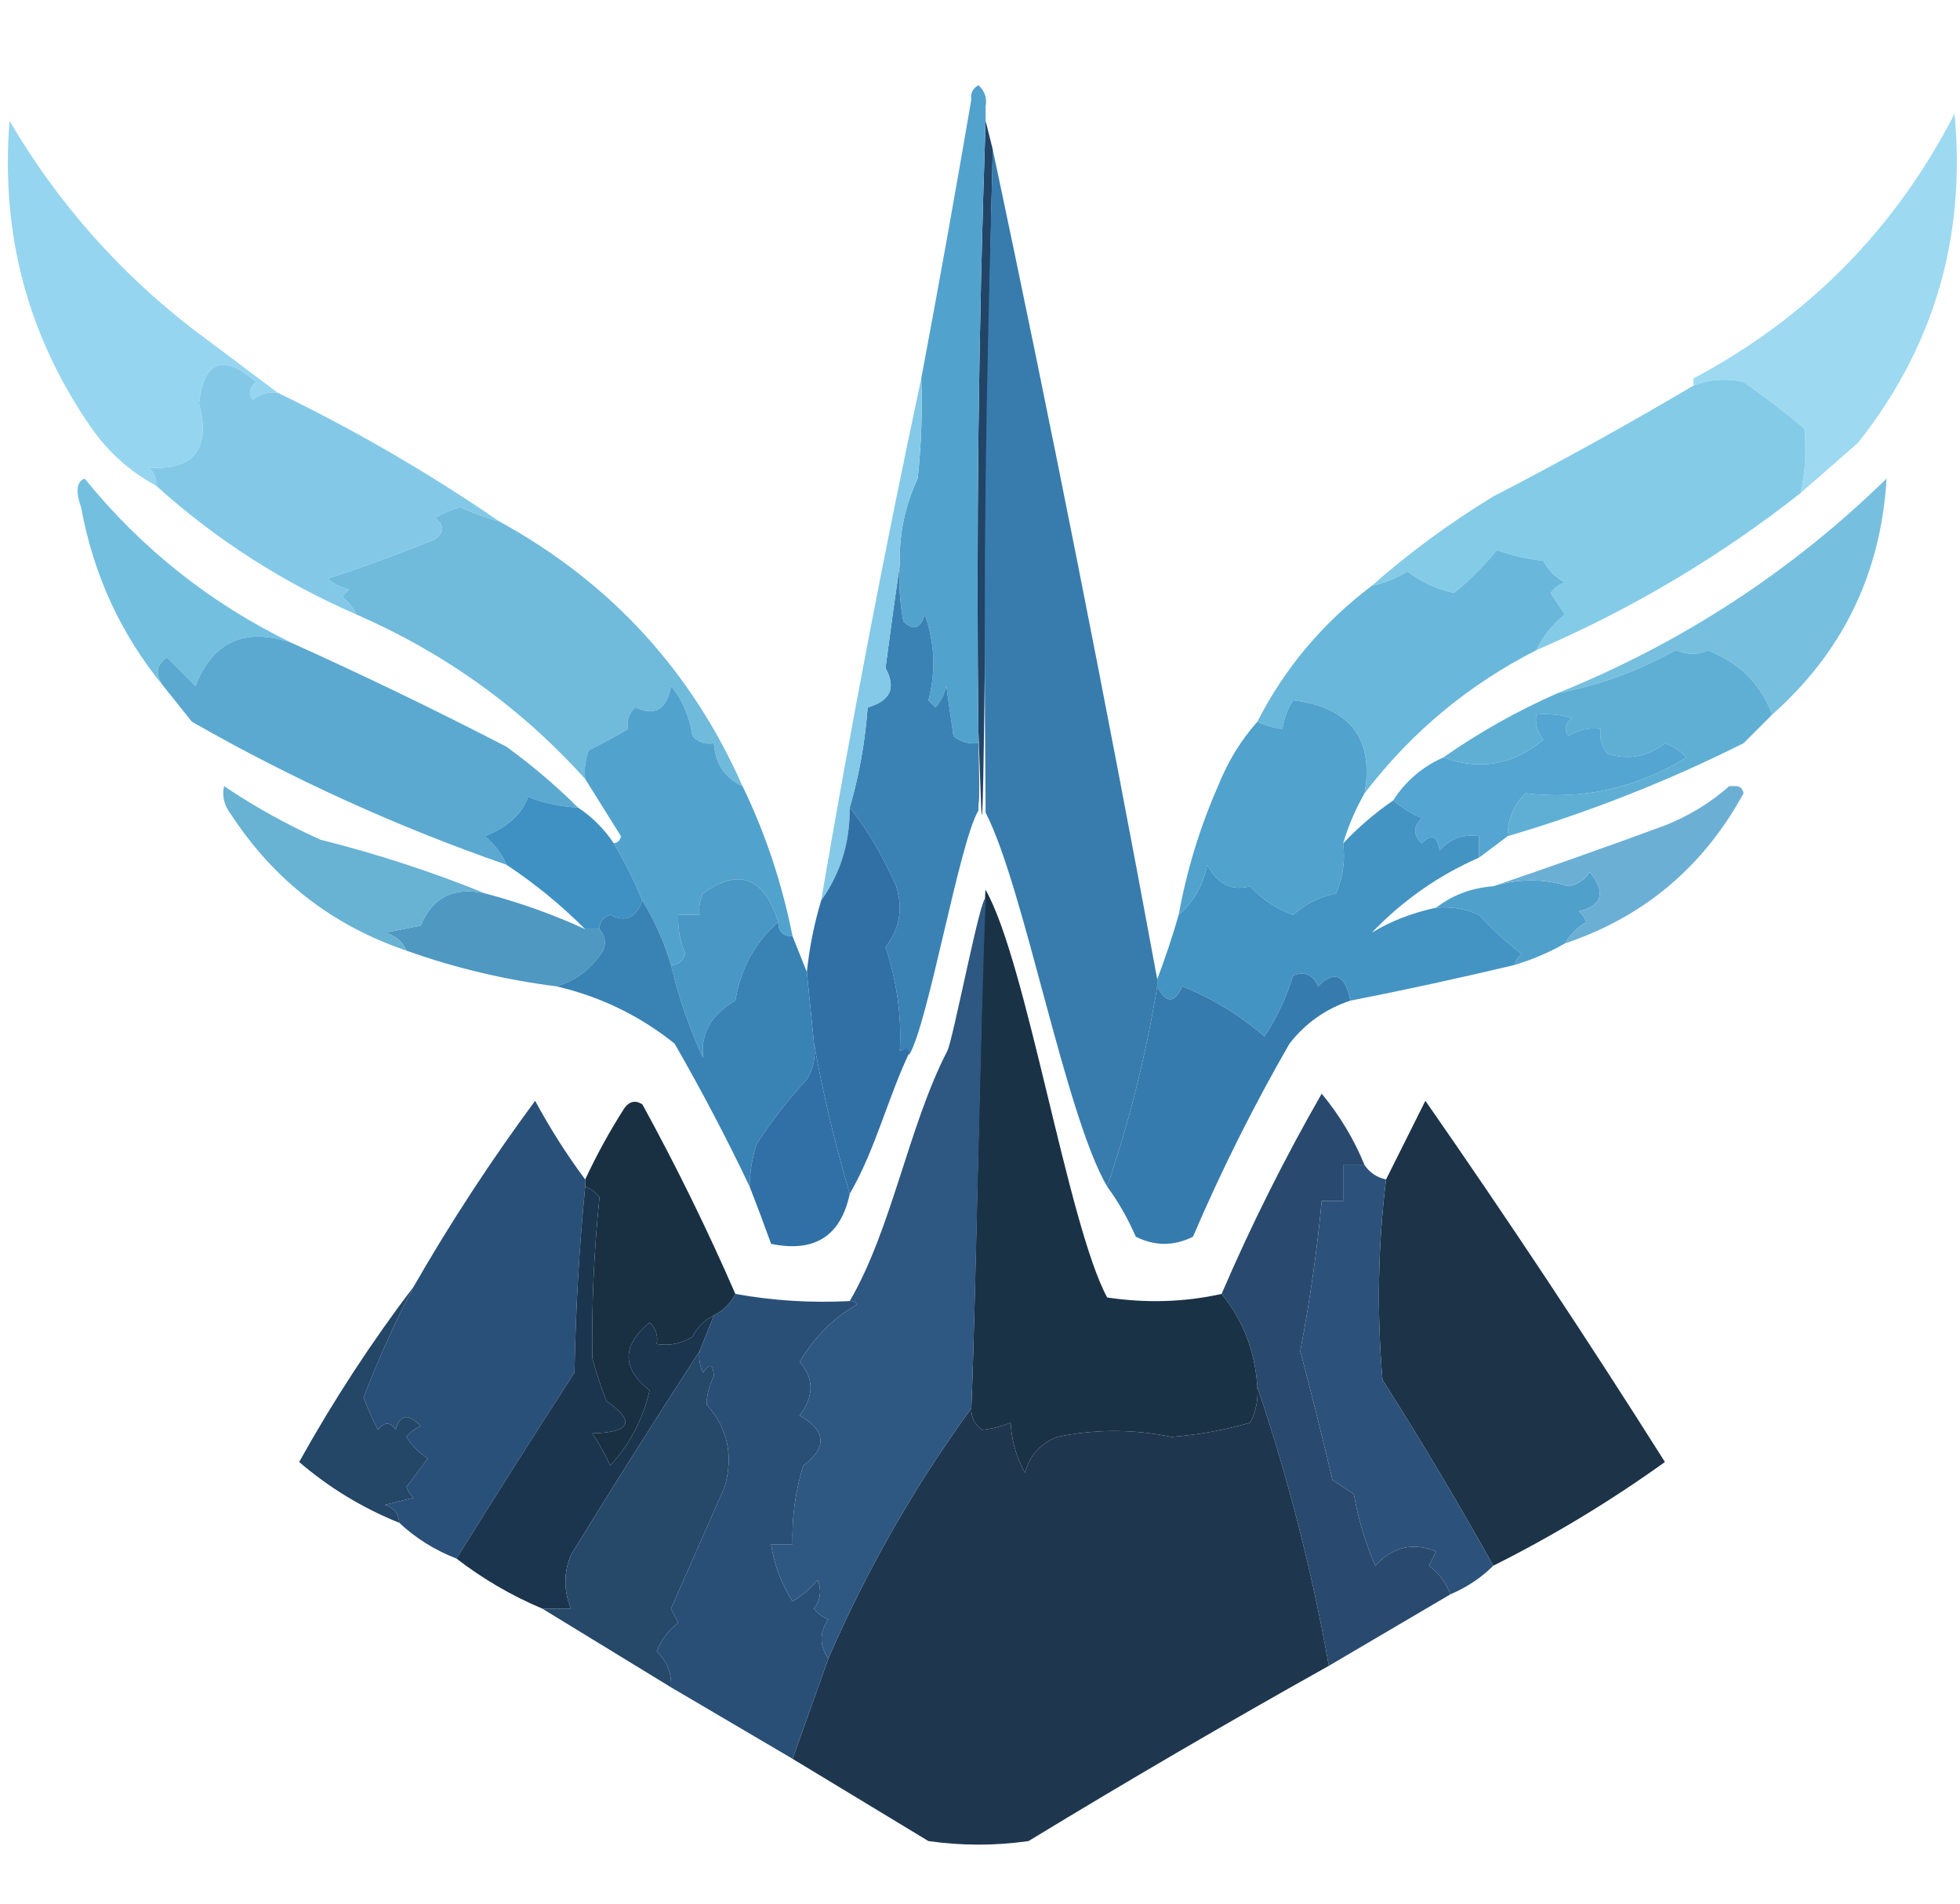
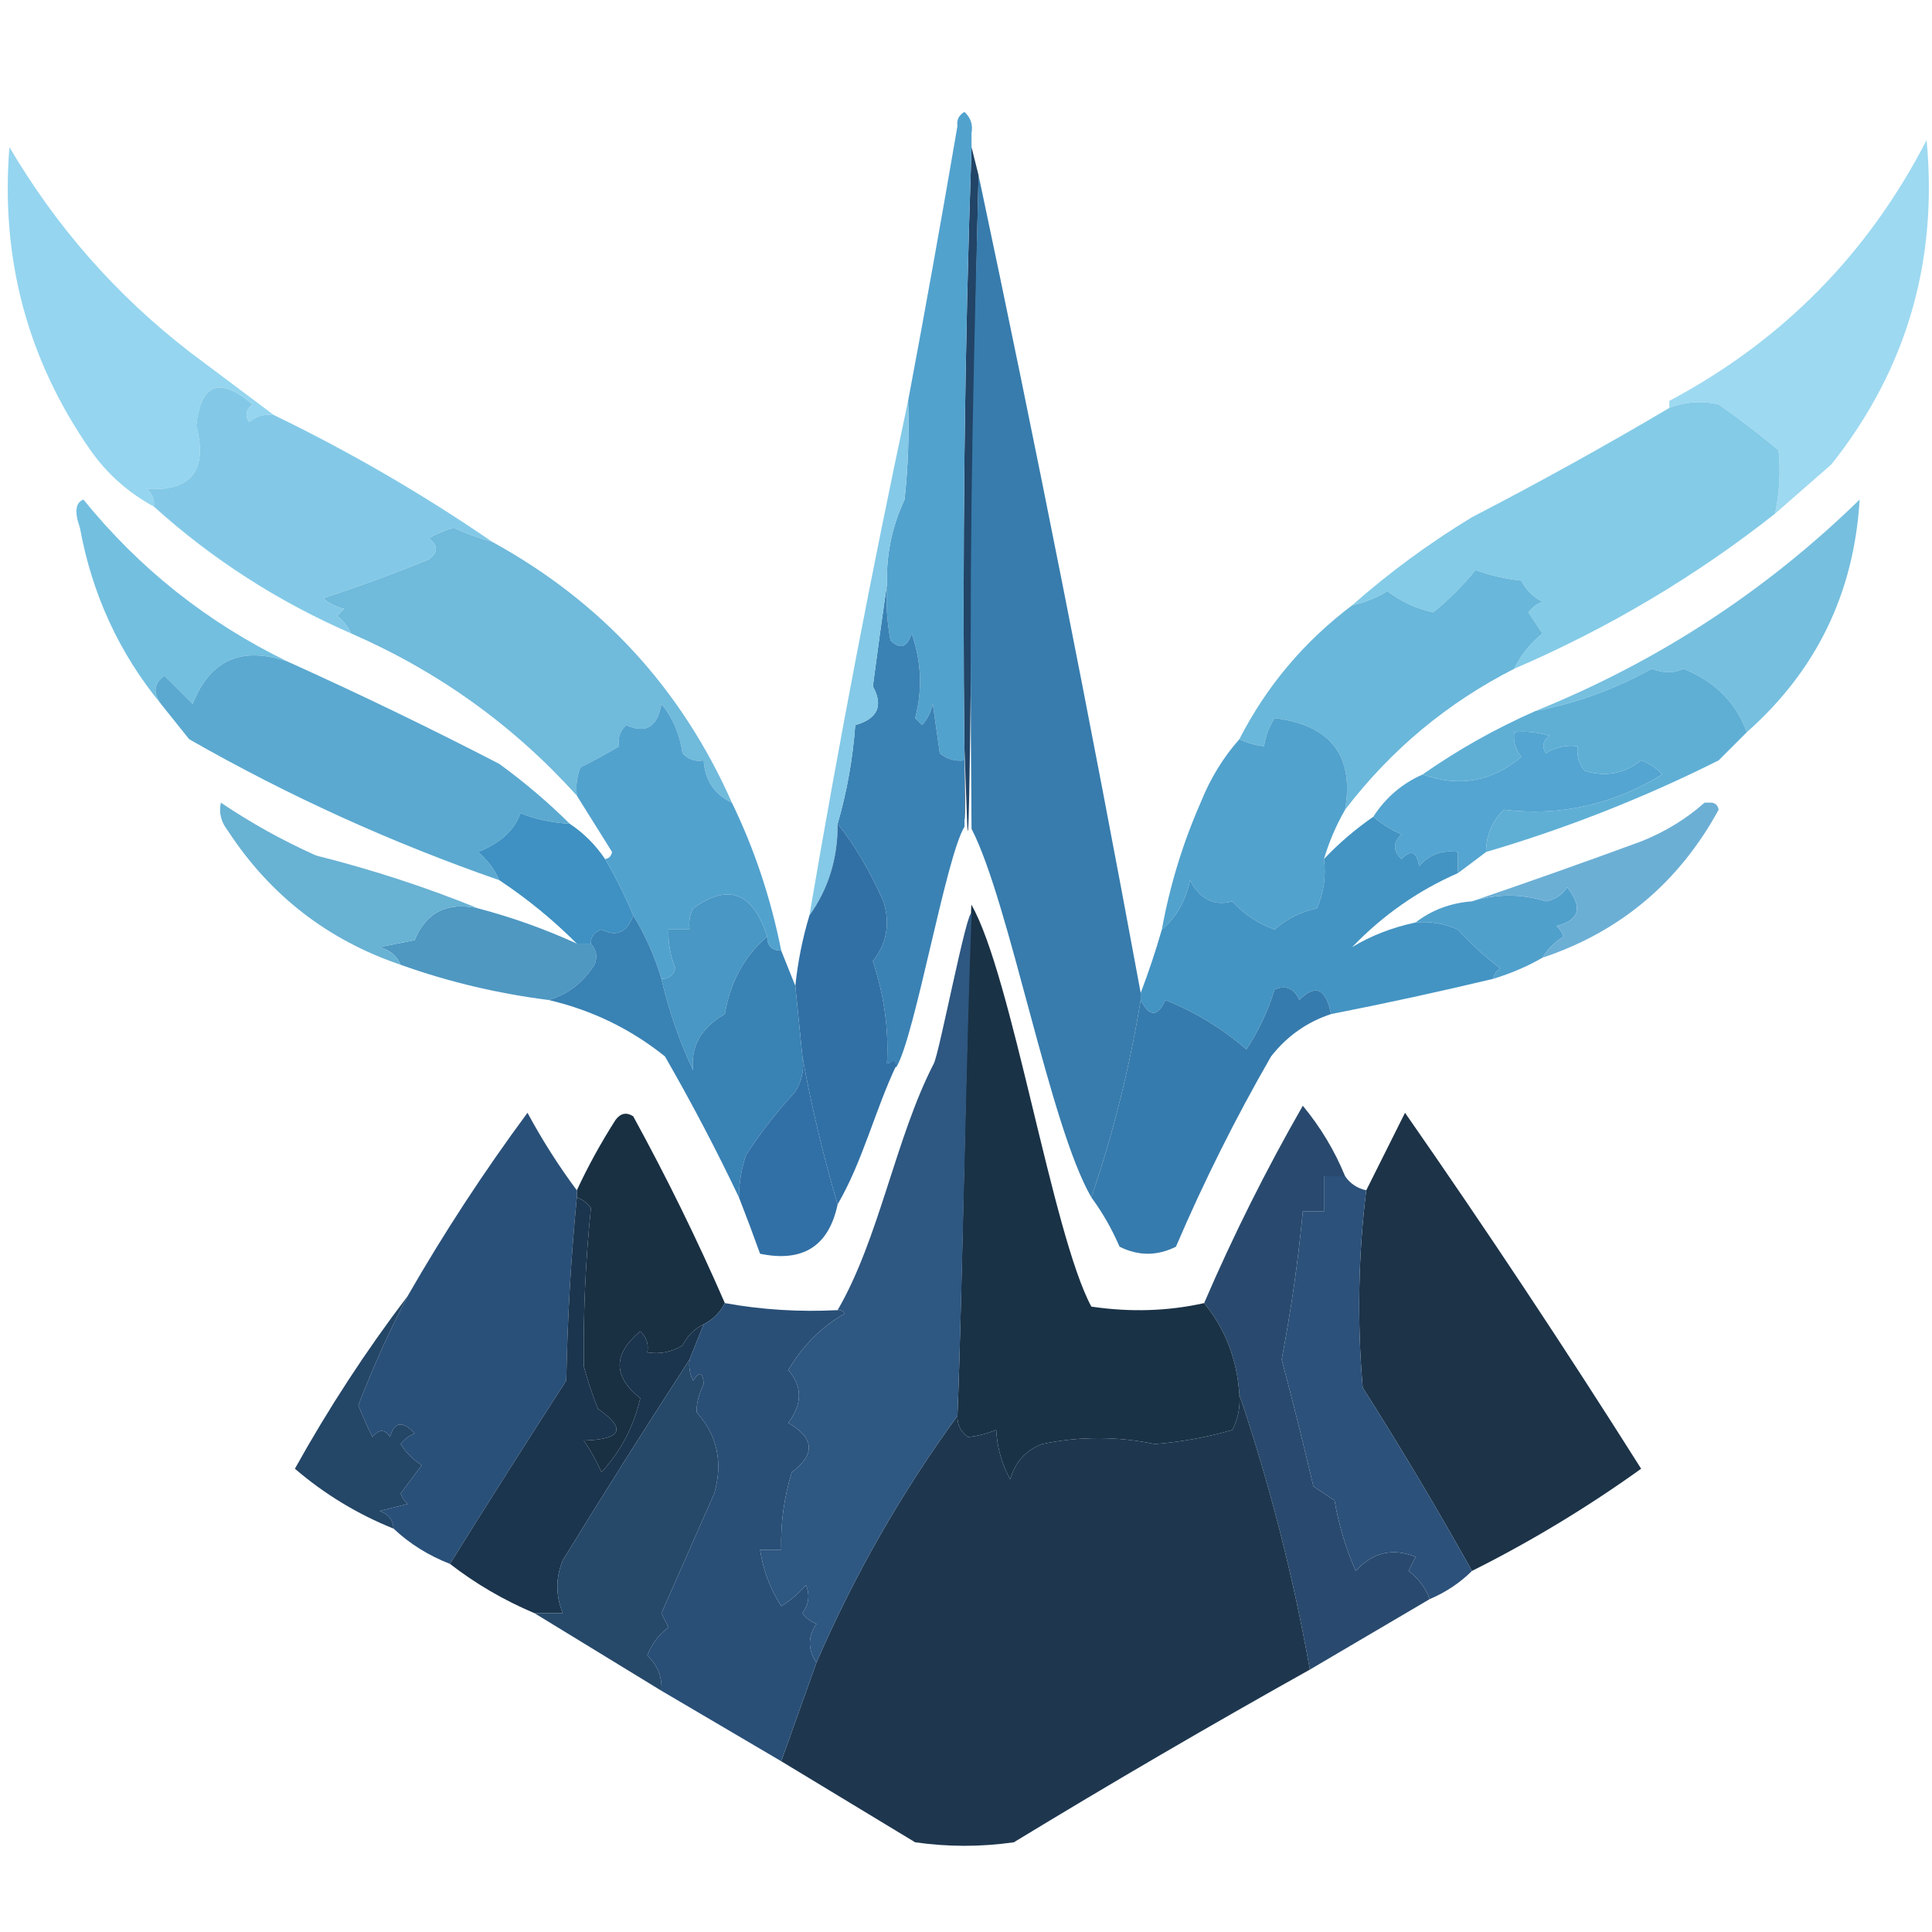
- <svg xmlns="http://www.w3.org/2000/svg" xmlns:ns1="https://boxy-svg.com" version="1.1" width="311px" height="302px" style="shape-rendering:geometricPrecision; text-rendering:geometricPrecision; image-rendering:optimizeQuality; fill-rule:evenodd; clip-rule:evenodd" viewBox="0 0 311 302">
-   <defs>
-     <ns1:export>
-       <ns1:file format="svg" href="#object-5" path="Untitled 6.svg" />
-       <ns1:file format="svg" href="#object-6" path="Untitled 7.svg" />
-       <ns1:file format="svg" href="#object-7" path="Untitled 8.svg" />
-       <ns1:file format="svg" href="#object-8" path="Untitled 9.svg" />
-       <ns1:file format="svg" href="#object-9" path="Untitled 10.svg" />
-       <ns1:file format="svg" href="#object-10" path="Untitled 11.svg" />
-       <ns1:file format="svg" href="#object-11" path="Untitled 12.svg" />
-       <ns1:file format="svg" href="#object-12" path="Untitled 13.svg" />
-       <ns1:file format="svg" href="#object-13" path="Untitled 14.svg" />
-       <ns1:file format="svg" href="#object-14" path="Untitled 15.svg" />
-       <ns1:file format="svg" href="#object-15" path="Untitled 16.svg" />
-       <ns1:file format="svg" href="#object-16" path="Untitled 17.svg" />
-       <ns1:file format="svg" href="#object-17" path="Untitled 18.svg" />
-       <ns1:file format="svg" href="#object-18" path="Untitled 19.svg" />
-       <ns1:file format="svg" href="#object-19" path="Untitled 20.svg" />
-       <ns1:file format="svg" href="#object-20" path="Untitled 21.svg" />
-       <ns1:file format="svg" href="#object-21" path="Untitled 22.svg" />
-       <ns1:file format="svg" href="#object-22" path="Untitled 23.svg" />
-       <ns1:file format="svg" href="#object-23" path="Untitled 24.svg" />
-       <ns1:file format="svg" href="#object-24" path="Untitled 25.svg" />
-       <ns1:file format="svg" href="#object-25" path="Untitled 26.svg" />
-       <ns1:file format="svg" href="#object-26" path="Untitled 27.svg" />
-       <ns1:file format="svg" href="#object-27" path="Untitled 28.svg" />
-       <ns1:file format="svg" href="#object-28" path="Untitled 29.svg" />
-       <ns1:file format="svg" href="#object-29" path="Untitled 30.svg" />
-       <ns1:file format="svg" href="#object-30" path="Untitled 31.svg" />
-       <ns1:file format="svg" href="#object-31" path="Untitled 32.svg" />
-       <ns1:file format="svg" href="#object-32" path="Untitled 33.svg" />
-       <ns1:file format="svg" href="#object-33" path="Untitled 34.svg" />
-       <ns1:file format="svg" href="#object-34" path="Untitled 35.svg" />
-       <ns1:file format="svg" href="#object-35" path="Untitled 36.svg" />
-       <ns1:file format="svg" href="#object-36" path="Untitled 37.svg" />
-       <ns1:file format="svg" href="#object-37" path="Untitled 38.svg" />
-       <ns1:file format="svg" href="#object-38" path="Untitled 39.svg" />
-       <ns1:file format="svg" href="#object-39" path="Untitled 40.svg" />
-       <ns1:file format="svg" href="#object-40" path="Untitled 41.svg" />
-       <ns1:file format="svg" href="#object-41" path="Untitled 42.svg" />
-       <ns1:file format="svg" href="#object-42" path="Untitled 43.svg" />
-       <ns1:file format="svg" href="#object-43" path="Untitled 44.svg" />
-       <ns1:file format="svg" href="#object-44" path="Untitled 45.svg" />
-       <ns1:file format="svg" href="#object-45" path="Untitled 46.svg" />
-       <ns1:file format="svg" path="Untitled 47.svg" />
-     </ns1:export>
-   </defs>
+ <svg xmlns="http://www.w3.org/2000/svg" version="1.1" width="50px" height="50px" style="shape-rendering:geometricPrecision; text-rendering:geometricPrecision; image-rendering:optimizeQuality; fill-rule:evenodd; clip-rule:evenodd" viewBox="0 0 311 302">
+   <defs />
  <g id="object-5" transform="matrix(1.134609, 0, 0, 1.134609, -33.65541, -22.22726)" style="">
    <path style="opacity:1" fill="#224466" d="M 167.5 36.5 C 167.833 37.833 168.167 39.167 168.5 40.5 C 167.5 78.254 167.325 145.061 166.857 131.825 C 166.032 108.494 166.833 131.916 166.5 131.916 C 166.5 121.583 166.5 133.833 166.5 123.5 C 166.169 94.329 166.502 65.329 167.5 36.5 Z" />
  </g>
  <g id="object-6" transform="matrix(1.134609, 0, 0, 1.134609, -33.65541, -22.22726)" style="">
    <path style="opacity:1" fill="#9dd9f1" d="M 289.5,81.5 C 286.833,83.833 284.167,86.167 281.5,88.5C 282.135,85.507 282.301,82.507 282,79.5C 279.272,77.232 276.439,75.065 273.5,73C 271.115,72.444 268.782,72.61 266.5,73.5C 266.5,73.167 266.5,72.833 266.5,72.5C 282.53,63.97 294.697,51.636 303,35.5C 304.622,52.785 300.122,68.119 289.5,81.5 Z" />
  </g>
  <g id="object-7" transform="matrix(1.134609, 0, 0, 1.134609, -33.65541, -22.22726)" style="">
    <path style="opacity: 1; fill: rgb(82, 162, 206);" d="M 167.5,34.5 C 167.5,35.167 167.5,35.833 167.5,36.5C 166.502,65.329 166.169,94.329 166.5,123.5C 165.178,123.67 164.011,123.337 163,122.5C 162.667,120.167 162.333,117.833 162,115.5C 161.751,116.624 161.251,117.624 160.5,118.5C 160.167,118.167 159.833,117.833 159.5,117.5C 160.562,113.5 160.395,109.5 159,105.5C 158.395,107.481 157.395,107.815 156,106.5C 155.503,103.854 155.336,101.187 155.5,98.5C 155.384,94.298 156.217,90.298 158,86.5C 158.499,81.845 158.666,77.178 158.5,72.5C 160.941,59.519 163.275,46.519 165.5,33.5C 165.369,32.624 165.702,31.957 166.5,31.5C 167.386,32.325 167.719,33.325 167.5,34.5 Z" />
  </g>
  <g id="object-8" transform="matrix(1.134609, 0, 0, 1.134609, -33.65541, -22.22726)" style="">
    <path style="opacity:1" fill="#95d5ef" d="M 56.5,65.5 C 60.5,68.5 64.5,71.5 68.5,74.5C 67.178,74.33 66.011,74.663 65,75.5C 64.383,74.551 64.549,73.718 65.5,73C 60.833,69.005 58.167,70.005 57.5,76C 59.166,82.32 56.832,85.32 50.5,85C 51.252,85.671 51.586,86.504 51.5,87.5C 47.854,85.518 44.854,82.852 42.5,79.5C 33.557,66.656 29.724,52.322 31,36.5C 37.654,47.821 46.154,57.487 56.5,65.5 Z" />
  </g>
  <g id="object-9" transform="matrix(1.134609, 0, 0, 1.134609, -33.65541, -22.22726)" style="">
    <path style="opacity:1" fill="#84cbe7" d="M 281.5,88.5 C 270.234,97.391 257.901,104.724 244.5,110.5C 245.406,108.583 246.739,106.917 248.5,105.5C 247.833,104.5 247.167,103.5 246.5,102.5C 247.025,101.808 247.692,101.308 248.5,101C 247.167,100.333 246.167,99.333 245.5,98C 243.236,97.764 241.069,97.264 239,96.5C 237.202,98.726 235.202,100.726 233,102.5C 230.587,101.976 228.42,100.976 226.5,99.5C 224.925,100.456 223.258,101.123 221.5,101.5C 226.743,96.866 232.41,92.7 238.5,89C 248.017,84.077 257.35,78.91 266.5,73.5C 268.782,72.61 271.115,72.444 273.5,73C 276.439,75.065 279.272,77.232 282,79.5C 282.301,82.507 282.135,85.507 281.5,88.5 Z" />
  </g>
  <g id="object-10" transform="matrix(1.134609, 0, 0, 1.134609, -33.65541, -22.22726)" style="">
    <path style="opacity:1" fill="#83c9e7" d="M 68.5,74.5 C 79.333,79.746 89.666,85.746 99.5,92.5C 97.634,91.986 95.8,91.32 94,90.5C 92.775,90.862 91.609,91.362 90.5,92C 91.833,93 91.833,94 90.5,95C 85.528,97.022 80.528,98.855 75.5,100.5C 76.376,101.251 77.376,101.751 78.5,102C 78.167,102.333 77.833,102.667 77.5,103C 78.38,103.708 79.047,104.542 79.5,105.5C 69.139,100.993 59.806,94.993 51.5,87.5C 51.586,86.504 51.252,85.671 50.5,85C 56.832,85.32 59.166,82.32 57.5,76C 58.167,70.005 60.833,69.005 65.5,73C 64.549,73.718 64.383,74.551 65,75.5C 66.011,74.663 67.178,74.33 68.5,74.5 Z" />
  </g>
  <g id="object-11" transform="matrix(1.134609, 0, 0, 1.134609, -33.65541, -22.22726)" style="">
    <path style="opacity:1" fill="#73bfe0" d="M 41.5,86.5 C 49.45,96.311 59.117,103.978 70.5,109.5C 63.953,107.244 59.453,109.244 57,115.5C 55.667,114.167 54.333,112.833 53,111.5C 51.489,112.564 51.323,113.897 52.5,115.5C 46.554,108.267 42.721,99.933 41,90.5C 40.203,88.257 40.37,86.923 41.5,86.5 Z" />
  </g>
  <g id="object-12" transform="matrix(1.134609, 0, 0, 1.134609, -33.65541, -22.22726)" style="">
    <path style="opacity:1" fill="#70badb" d="M 99.5,92.5 C 115.021,101.02 126.355,113.353 133.5,129.5C 131.018,128.337 129.684,126.337 129.5,123.5C 128.325,123.719 127.325,123.386 126.5,122.5C 126.113,119.794 125.113,117.461 123.5,115.5C 122.946,118.762 121.28,119.762 118.5,118.5C 117.614,119.325 117.281,120.325 117.5,121.5C 116.038,122.387 114.205,123.387 112,124.5C 111.51,125.793 111.343,127.127 111.5,128.5C 102.555,118.572 91.888,110.906 79.5,105.5C 79.047,104.542 78.38,103.708 77.5,103C 77.833,102.667 78.167,102.333 78.5,102C 77.376,101.751 76.376,101.251 75.5,100.5C 80.528,98.855 85.528,97.022 90.5,95C 91.833,94 91.833,93 90.5,92C 91.609,91.362 92.775,90.862 94,90.5C 95.8,91.32 97.634,91.986 99.5,92.5 Z" />
  </g>
  <g id="object-13" transform="matrix(1.134609, 0, 0, 1.134609, -33.65541, -22.22726)" style="">
    <path style="opacity:1" fill="#69b7da" d="M 244.5,110.5 C 234.99,115.343 226.99,122.009 220.5,130.5C 221.813,122.846 218.48,118.513 210.5,117.5C 209.719,118.729 209.219,120.062 209,121.5C 207.855,121.381 206.688,121.048 205.5,120.5C 209.336,112.99 214.669,106.656 221.5,101.5C 223.258,101.123 224.925,100.456 226.5,99.5C 228.42,100.976 230.587,101.976 233,102.5C 235.202,100.726 237.202,98.726 239,96.5C 241.069,97.264 243.236,97.764 245.5,98C 246.167,99.333 247.167,100.333 248.5,101C 247.692,101.308 247.025,101.808 246.5,102.5C 247.167,103.5 247.833,104.5 248.5,105.5C 246.739,106.917 245.406,108.583 244.5,110.5 Z" />
  </g>
  <g id="object-14" transform="matrix(1.134609, 0, 0, 1.134609, -33.65541, -22.22726)" style="">
    <path style="opacity:1" fill="#76bfdf" d="M 293.5,86.5 C 292.708,99.75 287.374,110.75 277.5,119.5C 275.941,115.273 272.941,112.273 268.5,110.5C 267.169,111.166 265.669,111.166 264,110.5C 258.799,113.4 253.299,115.4 247.5,116.5C 264.849,109.498 280.182,99.499 293.5,86.5 Z" />
  </g>
  <g id="object-15" transform="matrix(1.134609, 0, 0, 1.134609, -33.65541, -22.22726)" style="">
    <path style="opacity: 1; fill: rgb(58, 130, 180);" d="M 155.5 98.5 C 155.336 101.187 155.503 103.854 156 106.5 C 157.395 107.815 158.395 107.481 159 105.5 C 160.395 109.5 160.562 113.5 159.5 117.5 C 159.833 117.833 160.167 118.167 160.5 118.5 C 161.251 117.624 161.751 116.624 162 115.5 C 162.333 117.833 162.667 120.167 163 122.5 C 164.011 123.337 165.178 123.67 166.5 123.5 C 166.5 133.833 166.5 122.58 166.5 132.913 C 163.833 137.246 159.477 162.739 156.81 167.072 C 156.101 166.168 156.791 166.263 155.5 166.5 C 155.775 161.696 155.108 156.863 153.5 152 C 155.478 149.503 155.978 146.669 155 143.5 C 153.033 139.096 150.866 135.43 148.5 132.5 C 149.821 127.942 150.654 123.275 151 118.5 C 154.184 117.594 155.017 115.761 153.5 113 C 154.144 108.066 154.81 103.233 155.5 98.5 Z" />
  </g>
  <g id="object-16" transform="matrix(1.134609, 0, 0, 1.134609, -33.65541, -22.22726)" style="">
    <path style="opacity:1" fill="#5ba9d0" d="M 70.5,109.5 C 80.631,114.066 90.631,118.899 100.5,124C 104.09,126.614 107.424,129.448 110.5,132.5C 107.948,132.355 105.615,131.855 103.5,131C 102.672,133.392 100.672,135.225 97.5,136.5C 98.826,137.642 99.826,138.976 100.5,140.5C 85.17,135.173 70.504,128.507 56.5,120.5C 55.167,118.833 53.833,117.167 52.5,115.5C 51.323,113.897 51.489,112.564 53,111.5C 54.333,112.833 55.667,114.167 57,115.5C 59.453,109.244 63.953,107.244 70.5,109.5 Z" />
  </g>
  <g id="object-17" transform="matrix(1.134609, 0, 0, 1.134609, -33.65541, -22.22726)" style="">
    <path style="opacity:1" fill="#5fafd5" d="M 277.5,119.5 C 276.167,120.833 274.833,122.167 273.5,123.5C 262.918,128.807 251.918,133.14 240.5,136.5C 240.504,134.158 241.337,132.158 243,130.5C 250.969,131.469 258.469,129.802 265.5,125.5C 264.672,124.585 263.672,123.919 262.5,123.5C 260.119,125.392 257.453,125.892 254.5,125C 253.663,123.989 253.33,122.822 253.5,121.5C 251.856,121.286 250.356,121.62 249,122.5C 248.383,121.551 248.549,120.718 249.5,120C 247.866,119.506 246.199,119.34 244.5,119.5C 244.33,120.822 244.663,121.989 245.5,123C 241.331,126.528 236.664,127.362 231.5,125.5C 236.502,121.997 241.835,118.997 247.5,116.5C 253.299,115.4 258.799,113.4 264,110.5C 265.669,111.166 267.169,111.166 268.5,110.5C 272.941,112.273 275.941,115.273 277.5,119.5 Z" />
  </g>
  <g id="object-18" transform="matrix(1.134609, 0, 0, 1.134609, -33.65541, -22.22726)" style="">
    <path style="opacity:1" fill="#54a5d1" d="M 240.5,136.5 C 239.205,137.488 237.872,138.488 236.5,139.5C 236.5,138.5 236.5,137.5 236.5,136.5C 234.278,136.178 232.444,136.845 231,138.5C 230.676,136.431 229.842,136.098 228.5,137.5C 227.269,136.349 227.269,135.183 228.5,134C 227.016,133.338 225.683,132.504 224.5,131.5C 226.234,128.8 228.568,126.8 231.5,125.5C 236.664,127.362 241.331,126.528 245.5,123C 244.663,121.989 244.33,120.822 244.5,119.5C 246.199,119.34 247.866,119.506 249.5,120C 248.549,120.718 248.383,121.551 249,122.5C 250.356,121.62 251.856,121.286 253.5,121.5C 253.33,122.822 253.663,123.989 254.5,125C 257.453,125.892 260.119,125.392 262.5,123.5C 263.672,123.919 264.672,124.585 265.5,125.5C 258.469,129.802 250.969,131.469 243,130.5C 241.337,132.158 240.504,134.158 240.5,136.5 Z" />
  </g>
  <g id="object-19" transform="matrix(1.134609, 0, 0, 1.134609, -33.65541, -22.22726)" style="">
    <path style="opacity:1" fill="#51a2cd" d="M 220.5,130.5 C 219.227,132.713 218.227,135.046 217.5,137.5C 217.808,139.924 217.474,142.257 216.5,144.5C 214.226,144.97 212.226,145.97 210.5,147.5C 208.156,146.663 206.156,145.329 204.5,143.5C 201.914,144.21 199.914,143.21 198.5,140.5C 197.889,143.427 196.556,145.76 194.5,147.5C 195.637,141.259 197.47,135.259 200,129.5C 201.357,126.102 203.19,123.102 205.5,120.5C 206.688,121.048 207.855,121.381 209,121.5C 209.219,120.062 209.719,118.729 210.5,117.5C 218.48,118.513 221.813,122.846 220.5,130.5 Z" />
  </g>
  <g id="object-20" transform="matrix(1.134609, 0, 0, 1.134609, -33.65541, -22.22726)" style="">
    <path style="opacity:1" fill="#52a2ce" d="M 133.5,129.5 C 136.7,136.098 139.033,143.098 140.5,150.5C 139.167,150.5 138.5,149.833 138.5,148.5C 136.503,142.227 133.003,140.894 128,144.5C 127.517,145.448 127.351,146.448 127.5,147.5C 126.5,147.5 125.5,147.5 124.5,147.5C 124.433,149.401 124.767,151.234 125.5,153C 125.164,154.03 124.497,154.53 123.5,154.5C 122.537,151.256 121.204,148.256 119.5,145.5C 118.358,142.741 117.024,140.074 115.5,137.5C 116.043,137.44 116.376,137.107 116.5,136.5C 114.822,133.805 113.156,131.139 111.5,128.5C 111.343,127.127 111.51,125.793 112,124.5C 114.205,123.387 116.038,122.387 117.5,121.5C 117.281,120.325 117.614,119.325 118.5,118.5C 121.28,119.762 122.946,118.762 123.5,115.5C 125.113,117.461 126.113,119.794 126.5,122.5C 127.325,123.386 128.325,123.719 129.5,123.5C 129.684,126.337 131.018,128.337 133.5,129.5 Z" />
  </g>
  <g id="object-21" transform="matrix(1.134609, 0, 0, 1.134609, -33.65541, -22.22726)" style="">
    <path style="opacity: 1; fill: rgb(132, 201, 231);" d="M 158.5,72.5 C 158.666,77.178 158.499,81.845 158,86.5C 156.217,90.298 155.384,94.298 155.5,98.5C 154.81,103.233 154.144,108.066 153.5,113C 155.017,115.761 154.184,117.594 151,118.5C 150.654,123.275 149.821,127.942 148.5,132.5C 148.536,137.385 147.203,141.718 144.5,145.5C 148.678,120.949 153.344,96.616 158.5,72.5 Z" />
  </g>
  <g id="object-22" transform="matrix(1.134609, 0, 0, 1.134609, -33.65541, -22.22726)" style="">
    <path style="opacity: 1; fill: rgb(55, 124, 173);" d="M 168.5 40.5 C 176.682 79.074 184.348 117.741 191.5 156.5 C 191.5 156.833 191.5 157.167 191.5 157.5 C 189.911 167.143 187.577 176.477 184.5 185.5 C 178.579 175.327 172.913 143.703 167.5 133.209 C 167.168 95.039 167.501 78.33 168.5 40.5 Z" />
  </g>
  <g id="object-23" transform="matrix(1.134609, 0, 0, 1.134609, -33.65541, -22.22726)" style="">
    <path style="opacity: 1; fill: rgb(49, 112, 165);" d="M 148.5 132.5 C 150.866 135.43 153.033 139.096 155 143.5 C 155.978 146.669 155.478 149.503 153.5 152 C 155.108 156.863 155.775 161.696 155.5 166.5 C 156.791 166.263 156.144 165.811 156.853 166.715 C 153.775 173.206 152.088 180.325 148.5 186.5 C 146.45 179.582 144.783 172.582 143.5 165.5 C 143.167 162.167 142.833 158.833 142.5 155.5 C 142.851 152.097 143.518 148.763 144.5 145.5 C 147.203 141.718 148.536 137.385 148.5 132.5 Z" />
  </g>
  <g id="object-24" transform="matrix(1.134609, 0, 0, 1.134609, -33.65541, -22.22726)" style="">
    <path style="opacity:1" fill="#4e98c2" d="M 97.5,144.5 C 102.319,145.773 106.985,147.439 111.5,149.5C 112.167,149.5 112.833,149.5 113.5,149.5C 114.303,150.423 114.47,151.423 114,152.5C 112.391,155.037 110.225,156.704 107.5,157.5C 100.207,156.57 93.207,154.904 86.5,152.5C 85.942,151.21 84.942,150.377 83.5,150C 85.167,149.667 86.833,149.333 88.5,149C 90.129,145.034 93.129,143.534 97.5,144.5 Z" />
  </g>
  <g id="object-25" transform="matrix(1.134609, 0, 0, 1.134609, -33.65541, -22.22726)" style="">
    <path style="opacity:1" fill="#50a0cc" d="M 248.5,151.5 C 246.351,152.736 244.018,153.736 241.5,154.5C 241.611,153.883 241.944,153.383 242.5,153C 240.376,151.379 238.376,149.546 236.5,147.5C 234.591,146.652 232.591,146.318 230.5,146.5C 232.792,144.733 235.458,143.733 238.5,143.5C 242.011,142.411 245.511,142.411 249,143.5C 250.326,143.245 251.326,142.578 252,141.5C 254.266,144.354 253.766,146.187 250.5,147C 250.957,147.414 251.291,147.914 251.5,148.5C 250.23,149.288 249.23,150.288 248.5,151.5 Z" />
  </g>
  <g id="object-26" transform="matrix(1.134609, 0, 0, 1.134609, -33.65541, -22.22726)" style="">
    <path style="opacity:1" fill="#4897c4" d="M 138.5,148.5 C 135.246,151.331 133.246,154.998 132.5,159.5C 129.107,161.464 127.607,164.131 128,167.5C 126.034,163.288 124.534,158.954 123.5,154.5C 124.497,154.53 125.164,154.03 125.5,153C 124.767,151.234 124.433,149.401 124.5,147.5C 125.5,147.5 126.5,147.5 127.5,147.5C 127.351,146.448 127.517,145.448 128,144.5C 133.003,140.894 136.503,142.227 138.5,148.5 Z" />
  </g>
  <g id="object-27" transform="matrix(1.134609, 0, 0, 1.134609, -33.65541, -22.22726)" style="">
    <path style="opacity:1" fill="#68b2d3" d="M 97.5,144.5 C 93.129,143.534 90.129,145.034 88.5,149C 86.833,149.333 85.167,149.667 83.5,150C 84.942,150.377 85.942,151.21 86.5,152.5C 76.152,148.986 67.986,142.653 62,133.5C 61.018,132.241 60.685,130.908 61,129.5C 65.258,132.38 69.758,134.88 74.5,137C 82.461,139.001 90.127,141.501 97.5,144.5 Z" />
  </g>
  <g id="object-28" transform="matrix(1.134609, 0, 0, 1.134609, -33.65541, -22.22726)" style="">
    <path style="opacity:1" fill="#3e91c2" d="M 110.5,132.5 C 112.5,133.833 114.167,135.5 115.5,137.5C 117.024,140.074 118.358,142.741 119.5,145.5C 118.624,147.922 117.124,148.588 115,147.5C 113.97,147.836 113.47,148.503 113.5,149.5C 112.833,149.5 112.167,149.5 111.5,149.5C 108.124,146.122 104.457,143.122 100.5,140.5C 99.826,138.976 98.826,137.642 97.5,136.5C 100.672,135.225 102.672,133.392 103.5,131C 105.615,131.855 107.948,132.355 110.5,132.5 Z" />
  </g>
  <g id="object-29" transform="matrix(1.134609, 0, 0, 1.134609, -33.65541, -22.22726)" style="">
    <path style="opacity:1" fill="#6cafd5" d="M 271.5,129.5 C 271.833,129.5 272.167,129.5 272.5,129.5C 273.043,129.56 273.376,129.893 273.5,130.5C 267.855,140.821 259.522,147.821 248.5,151.5C 249.23,150.288 250.23,149.288 251.5,148.5C 251.291,147.914 250.957,147.414 250.5,147C 253.766,146.187 254.266,144.354 252,141.5C 251.326,142.578 250.326,143.245 249,143.5C 245.511,142.411 242.011,142.411 238.5,143.5C 246.429,140.799 254.429,137.966 262.5,135C 265.898,133.643 268.898,131.81 271.5,129.5 Z" />
  </g>
  <g id="object-30" transform="matrix(1.134609, 0, 0, 1.134609, -33.65541, -22.22726)" style="">
    <path style="opacity:1" fill="#4394c3" d="M 224.5,131.5 C 225.683,132.504 227.016,133.338 228.5,134C 227.269,135.183 227.269,136.349 228.5,137.5C 229.842,136.098 230.676,136.431 231,138.5C 232.444,136.845 234.278,136.178 236.5,136.5C 236.5,137.5 236.5,138.5 236.5,139.5C 230.845,141.976 225.845,145.476 221.5,150C 224.135,148.39 227.135,147.223 230.5,146.5C 232.591,146.318 234.591,146.652 236.5,147.5C 238.376,149.546 240.376,151.379 242.5,153C 241.944,153.383 241.611,153.883 241.5,154.5C 233.873,156.323 226.206,157.99 218.5,159.5C 217.789,155.853 216.289,155.187 214,157.5C 213.275,155.842 212.108,155.342 210.5,156C 209.533,159.101 208.2,161.934 206.5,164.5C 203.02,161.506 199.186,159.173 195,157.5C 193.908,159.931 192.741,159.931 191.5,157.5C 191.5,157.167 191.5,156.833 191.5,156.5C 192.626,153.535 193.626,150.535 194.5,147.5C 196.556,145.76 197.889,143.427 198.5,140.5C 199.914,143.21 201.914,144.21 204.5,143.5C 206.156,145.329 208.156,146.663 210.5,147.5C 212.226,145.97 214.226,144.97 216.5,144.5C 217.474,142.257 217.808,139.924 217.5,137.5C 219.607,135.273 221.94,133.273 224.5,131.5 Z" />
  </g>
  <g id="object-31" transform="matrix(1.134609, 0, 0, 1.134609, -33.65541, -22.22726)" style="">
    <path style="opacity:1" fill="#367bad" d="M 218.5,159.5 C 215.082,160.629 212.249,162.629 210,165.5C 204.973,174.221 200.473,183.221 196.5,192.5C 193.833,193.833 191.167,193.833 188.5,192.5C 187.408,189.976 186.074,187.643 184.5,185.5C 187.577,176.477 189.911,167.143 191.5,157.5C 192.741,159.931 193.908,159.931 195,157.5C 199.186,159.173 203.02,161.506 206.5,164.5C 208.2,161.934 209.533,159.101 210.5,156C 212.108,155.342 213.275,155.842 214,157.5C 216.289,155.187 217.789,155.853 218.5,159.5 Z" />
  </g>
  <g id="object-32" transform="matrix(1.134609, 0, 0, 1.134609, -33.65541, -22.22726)" style="">
    <path style="opacity:1" fill="#3982b4" d="M 119.5,145.5 C 121.204,148.256 122.537,151.256 123.5,154.5C 124.534,158.954 126.034,163.288 128,167.5C 127.607,164.131 129.107,161.464 132.5,159.5C 133.246,154.998 135.246,151.331 138.5,148.5C 138.5,149.833 139.167,150.5 140.5,150.5C 141.167,152.167 141.833,153.833 142.5,155.5C 142.833,158.833 143.167,162.167 143.5,165.5C 143.785,167.288 143.452,168.955 142.5,170.5C 139.939,173.27 137.606,176.27 135.5,179.5C 134.844,181.453 134.511,183.453 134.5,185.5C 131.284,178.737 127.784,172.07 124,165.5C 119.125,161.594 113.625,158.928 107.5,157.5C 110.225,156.704 112.391,155.037 114,152.5C 114.47,151.423 114.303,150.423 113.5,149.5C 113.47,148.503 113.97,147.836 115,147.5C 117.124,148.588 118.624,147.922 119.5,145.5 Z" />
  </g>
  <g id="object-33" transform="matrix(1.134609, 0, 0, 1.134609, -33.65541, -22.22726)" style="">
    <path style="opacity:1" fill="#3170a6" d="M 143.5,165.5 C 144.783,172.582 146.45,179.582 148.5,186.5C 147.247,192.421 143.58,194.754 137.5,193.5C 136.552,190.86 135.552,188.193 134.5,185.5C 134.511,183.453 134.844,181.453 135.5,179.5C 137.606,176.27 139.939,173.27 142.5,170.5C 143.452,168.955 143.785,167.288 143.5,165.5 Z" />
  </g>
  <g id="object-34" transform="matrix(1.134609, 0, 0, 1.134609, -33.65541, -22.22726)" style="">
    <path style="opacity:1" fill="#193043" d="M 132.5,200.5 C 131.833,201.833 130.833,202.833 129.5,203.5C 128.188,204.145 127.188,205.145 126.5,206.5C 124.955,207.452 123.288,207.785 121.5,207.5C 121.719,206.325 121.386,205.325 120.5,204.5C 116.609,207.74 116.609,210.907 120.5,214C 119.594,217.979 117.761,221.479 115,224.5C 114.293,222.919 113.46,221.419 112.5,220C 117.908,219.838 118.574,218.338 114.5,215.5C 113.708,213.535 113.041,211.535 112.5,209.5C 112.396,201.99 112.73,194.49 113.5,187C 112.956,186.283 112.289,185.783 111.5,185.5C 111.5,185.167 111.5,184.833 111.5,184.5C 113.104,181.057 114.938,177.723 117,174.5C 117.718,173.549 118.551,173.383 119.5,174C 124.245,182.655 128.578,191.489 132.5,200.5 Z" />
  </g>
  <g id="object-35" transform="matrix(1.134609, 0, 0, 1.134609, -33.65541, -22.22726)" style="">
    <path style="opacity:1" fill="#1c3348" d="M 238.5,238.5 C 233.625,229.764 228.458,221.097 223,212.5C 222.195,203.089 222.362,193.756 223.5,184.5C 225.32,180.86 227.153,177.193 229,173.5C 240.539,190.076 251.706,206.909 262.5,224C 254.859,229.484 246.859,234.317 238.5,238.5 Z" />
  </g>
  <g id="object-36" transform="matrix(1.134609, 0, 0, 1.134609, -33.65541, -22.22726)" style="">
    <path style="opacity:1" fill="#295079" d="M 111.5,184.5 C 111.5,184.833 111.5,185.167 111.5,185.5C 110.67,193.99 110.17,202.657 110,211.5C 104.404,220.151 98.904,228.817 93.5,237.5C 90.46,236.32 87.794,234.653 85.5,232.5C 85.423,231.25 84.756,230.417 83.5,230C 84.833,229.667 86.167,229.333 87.5,229C 87.043,228.586 86.709,228.086 86.5,227.5C 87.5,226.167 88.5,224.833 89.5,223.5C 88.263,222.719 87.263,221.719 86.5,220.5C 87.025,219.808 87.692,219.308 88.5,219C 86.77,217.148 85.604,217.314 85,219.5C 84.259,218.359 83.425,218.359 82.5,219.5C 81.756,218.009 81.09,216.509 80.5,215C 82.558,209.641 84.891,204.474 87.5,199.5C 92.659,190.52 98.325,181.853 104.5,173.5C 106.608,177.401 108.941,181.067 111.5,184.5 Z" />
  </g>
  <g id="object-37" transform="matrix(1.134609, 0, 0, 1.134609, -33.65541, -22.22726)" style="">
    <path style="opacity:1" fill="#294a6e" d="M 220.5,182.5 C 219.5,182.5 218.5,182.5 217.5,182.5C 217.5,184.167 217.5,185.833 217.5,187.5C 216.5,187.5 215.5,187.5 214.5,187.5C 213.858,194.384 212.858,201.384 211.5,208.5C 213.082,214.465 214.582,220.465 216,226.5C 217,227.167 218,227.833 219,228.5C 219.597,231.958 220.597,235.291 222,238.5C 224.415,235.858 227.249,235.191 230.5,236.5C 230.167,237.167 229.833,237.833 229.5,238.5C 230.91,239.569 231.91,240.903 232.5,242.5C 226.833,245.833 221.167,249.167 215.5,252.5C 213.118,239.165 209.785,226.165 205.5,213.5C 205.184,208.536 203.517,204.203 200.5,200.5C 204.626,190.914 209.293,181.581 214.5,172.5C 217.026,175.557 219.026,178.891 220.5,182.5 Z" />
  </g>
  <g id="object-38" transform="matrix(1.134609, 0, 0, 1.134609, -33.65541, -22.22726)" style="">
    <path style="opacity:1" fill="#1a3246" d="M 167.471 143.964 C 173.252 154.023 178.948 190.725 184.5 201 C 190.016 201.817 195.35 201.651 200.5 200.5 C 203.517 204.203 205.184 208.536 205.5 213.5 C 205.643 215.262 205.309 216.929 204.5 218.5 C 200.905 219.538 197.238 220.204 193.5 220.5 C 188.152 219.386 182.818 219.386 177.5 220.5 C 175.161 221.418 173.661 223.084 173 225.5 C 171.806 223.377 171.14 221.043 171 218.5 C 169.602 219.051 168.268 219.384 167 219.5 C 165.961 218.756 165.461 217.756 165.5 216.5 C 166.152 201.069 166.79 159.199 167.471 143.964 Z" />
  </g>
  <g id="object-39" transform="matrix(1.134609, 0, 0, 1.134609, -33.65541, -22.22726)" style="">
    <path style="opacity:1" fill="#1b354e" d="M 111.5,185.5 C 112.289,185.783 112.956,186.283 113.5,187C 112.73,194.49 112.396,201.99 112.5,209.5C 113.041,211.535 113.708,213.535 114.5,215.5C 118.574,218.338 117.908,219.838 112.5,220C 113.46,221.419 114.293,222.919 115,224.5C 117.761,221.479 119.594,217.979 120.5,214C 116.609,210.907 116.609,207.74 120.5,204.5C 121.386,205.325 121.719,206.325 121.5,207.5C 123.288,207.785 124.955,207.452 126.5,206.5C 127.188,205.145 128.188,204.145 129.5,203.5C 128.833,205.167 128.167,206.833 127.5,208.5C 121.363,217.946 115.363,227.446 109.5,237C 108.483,239.473 108.483,241.973 109.5,244.5C 108.167,244.5 106.833,244.5 105.5,244.5C 101.164,242.668 97.164,240.335 93.5,237.5C 98.904,228.817 104.404,220.151 110,211.5C 110.17,202.657 110.67,193.99 111.5,185.5 Z" />
  </g>
  <g id="object-40" transform="matrix(1.134609, 0, 0, 1.134609, -33.65541, -22.22726)" style="">
    <path style="opacity:1" fill="#244667" d="M 87.5,199.5 C 84.891,204.474 82.558,209.641 80.5,215C 81.09,216.509 81.756,218.009 82.5,219.5C 83.425,218.359 84.259,218.359 85,219.5C 85.604,217.314 86.77,217.148 88.5,219C 87.692,219.308 87.025,219.808 86.5,220.5C 87.263,221.719 88.263,222.719 89.5,223.5C 88.5,224.833 87.5,226.167 86.5,227.5C 86.709,228.086 87.043,228.586 87.5,229C 86.167,229.333 84.833,229.667 83.5,230C 84.756,230.417 85.423,231.25 85.5,232.5C 80.361,230.431 75.694,227.598 71.5,224C 76.288,215.398 81.621,207.231 87.5,199.5 Z" />
  </g>
  <g id="object-41" transform="matrix(1.134609, 0, 0, 1.134609, -33.65541, -22.22726)" style="">
    <path style="opacity:1" fill="#1e374f" d="M 205.5,213.5 C 209.785,226.165 213.118,239.165 215.5,252.5C 201.363,260.403 187.363,268.569 173.5,277C 168.833,277.667 164.167,277.667 159.5,277C 153.139,273.155 146.806,269.322 140.5,265.5C 142.171,260.827 143.837,256.161 145.5,251.5C 150.888,239.051 157.555,227.385 165.5,216.5C 165.461,217.756 165.961,218.756 167,219.5C 168.268,219.384 169.602,219.051 171,218.5C 171.14,221.043 171.806,223.377 173,225.5C 173.661,223.084 175.161,221.418 177.5,220.5C 182.818,219.386 188.152,219.386 193.5,220.5C 197.238,220.204 200.905,219.538 204.5,218.5C 205.309,216.929 205.643,215.262 205.5,213.5 Z" />
  </g>
  <g id="object-42" transform="matrix(1.134609, 0, 0, 1.134609, -33.65541, -22.22726)" style="">
    <path style="opacity:1" fill="#294f77" d="M 132.5,200.5 C 137.74,201.449 143.073,201.782 148.5,201.5C 148.938,201.435 149.272,201.601 149.5,202C 146.189,203.894 143.522,206.561 141.5,210C 143.518,212.291 143.518,214.791 141.5,217.5C 145.208,219.626 145.374,221.959 142,224.5C 140.892,228.086 140.392,231.753 140.5,235.5C 139.5,235.5 138.5,235.5 137.5,235.5C 137.917,238.343 138.917,241.01 140.5,243.5C 141.814,242.687 142.981,241.687 144,240.5C 144.595,241.899 144.428,243.232 143.5,244.5C 144.025,245.192 144.692,245.692 145.5,246C 144.248,247.828 144.248,249.661 145.5,251.5C 143.837,256.161 142.171,260.827 140.5,265.5C 134.833,262.167 129.167,258.833 123.5,255.5C 123.617,253.516 122.95,251.85 121.5,250.5C 122.115,248.884 123.115,247.551 124.5,246.5C 124.167,245.833 123.833,245.167 123.5,244.5C 126,238.833 128.5,233.167 131,227.5C 132.262,223.091 131.428,219.257 128.5,216C 128.461,214.755 128.795,213.422 129.5,212C 129.389,210.278 128.889,210.112 128,211.5C 127.517,210.552 127.351,209.552 127.5,208.5C 128.167,206.833 128.833,205.167 129.5,203.5C 130.833,202.833 131.833,201.833 132.5,200.5 Z" />
  </g>
  <g id="object-43" transform="matrix(1.134609, 0, 0, 1.134609, -33.65541, -22.22726)" style="">
    <path style="opacity:1" fill="#2c517a" d="M 220.5,182.5 C 221.222,183.551 222.222,184.218 223.5,184.5C 222.362,193.756 222.195,203.089 223,212.5C 228.458,221.097 233.625,229.764 238.5,238.5C 236.795,240.192 234.795,241.525 232.5,242.5C 231.91,240.903 230.91,239.569 229.5,238.5C 229.833,237.833 230.167,237.167 230.5,236.5C 227.249,235.191 224.415,235.858 222,238.5C 220.597,235.291 219.597,231.958 219,228.5C 218,227.833 217,227.167 216,226.5C 214.582,220.465 213.082,214.465 211.5,208.5C 212.858,201.384 213.858,194.384 214.5,187.5C 215.5,187.5 216.5,187.5 217.5,187.5C 217.5,185.833 217.5,184.167 217.5,182.5C 218.5,182.5 219.5,182.5 220.5,182.5 Z" />
  </g>
  <g id="object-44" transform="matrix(1.134609, 0, 0, 1.134609, -33.65541, -22.22726)" style="">
    <path style="opacity:1" fill="#2e5781" d="M 167.524 145.273 C 166.843 160.508 166.152 201.069 165.5 216.5 C 157.555 227.385 150.888 239.051 145.5 251.5 C 144.248 249.661 144.248 247.828 145.5 246 C 144.692 245.692 144.025 245.192 143.5 244.5 C 144.428 243.232 144.595 241.899 144 240.5 C 142.981 241.687 141.814 242.687 140.5 243.5 C 138.917 241.01 137.917 238.343 137.5 235.5 C 138.5 235.5 139.5 235.5 140.5 235.5 C 140.392 231.753 140.892 228.086 142 224.5 C 145.374 221.959 145.208 219.626 141.5 217.5 C 143.518 214.791 143.518 212.291 141.5 210 C 143.522 206.561 146.189 203.894 149.5 202 C 149.272 201.601 148.938 201.435 148.5 201.5 C 154.408 191.354 156.71 177.064 162.135 166.543 C 162.892 165.27 166.947 144 167.524 145.273 Z" />
  </g>
  <g id="object-45" transform="matrix(1.134609, 0, 0, 1.134609, -33.65541, -22.22726)" style="">
    <path style="opacity:1" fill="#26496a" d="M 127.5,208.5 C 127.351,209.552 127.517,210.552 128,211.5C 128.889,210.112 129.389,210.278 129.5,212C 128.795,213.422 128.461,214.755 128.5,216C 131.428,219.257 132.262,223.091 131,227.5C 128.5,233.167 126,238.833 123.5,244.5C 123.833,245.167 124.167,245.833 124.5,246.5C 123.115,247.551 122.115,248.884 121.5,250.5C 122.95,251.85 123.617,253.516 123.5,255.5C 117.464,251.819 111.464,248.152 105.5,244.5C 106.833,244.5 108.167,244.5 109.5,244.5C 108.483,241.973 108.483,239.473 109.5,237C 115.363,227.446 121.363,217.946 127.5,208.5 Z" />
  </g>
</svg>
